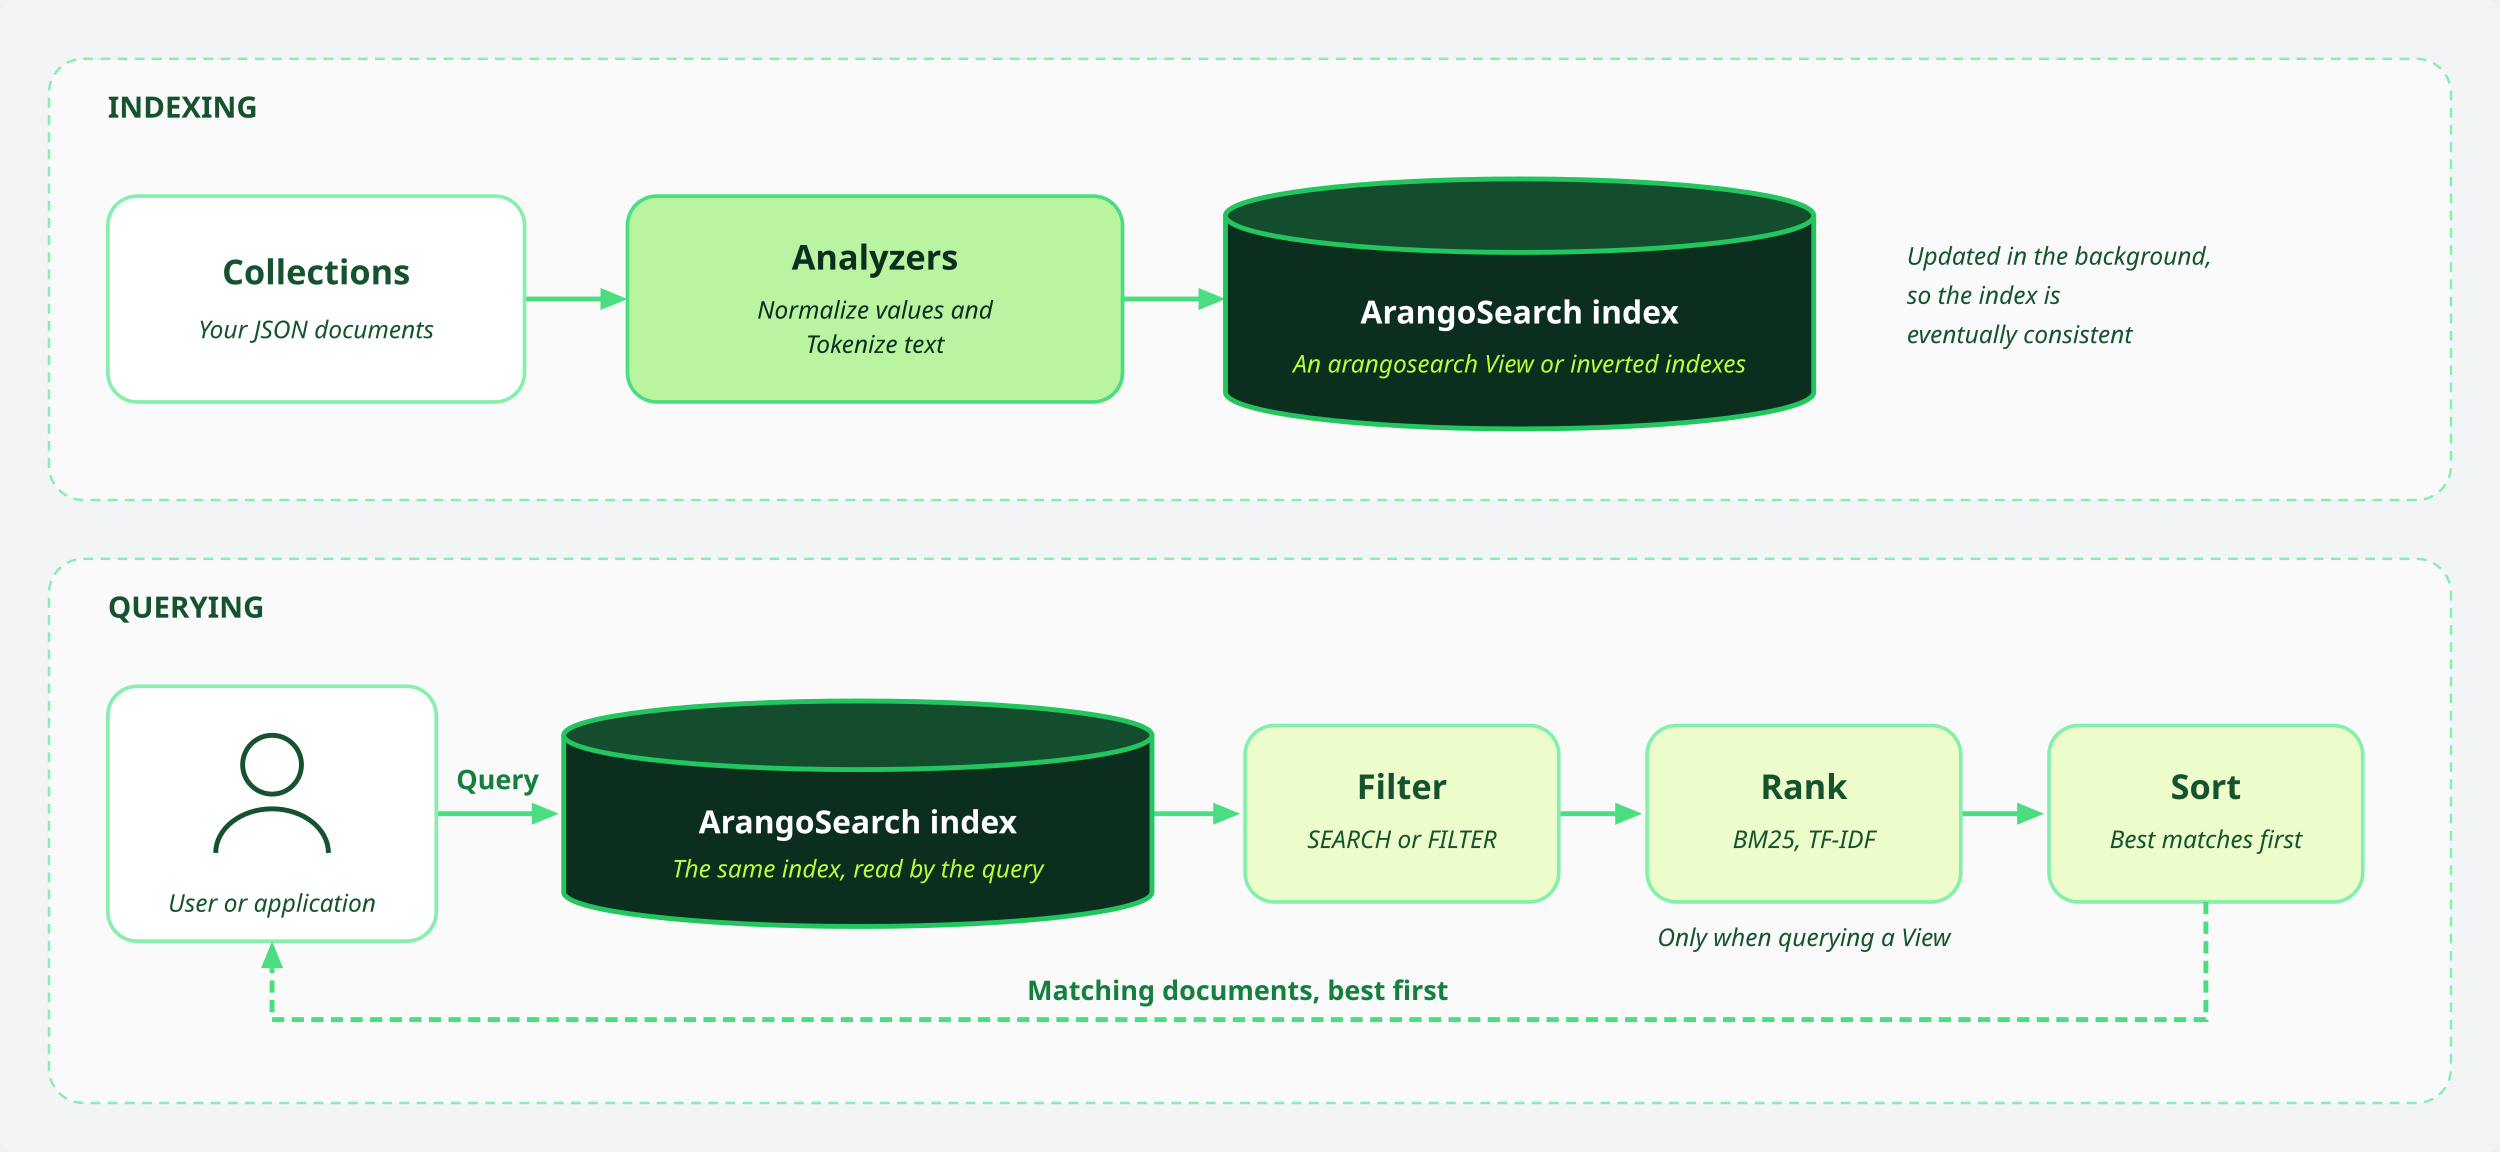
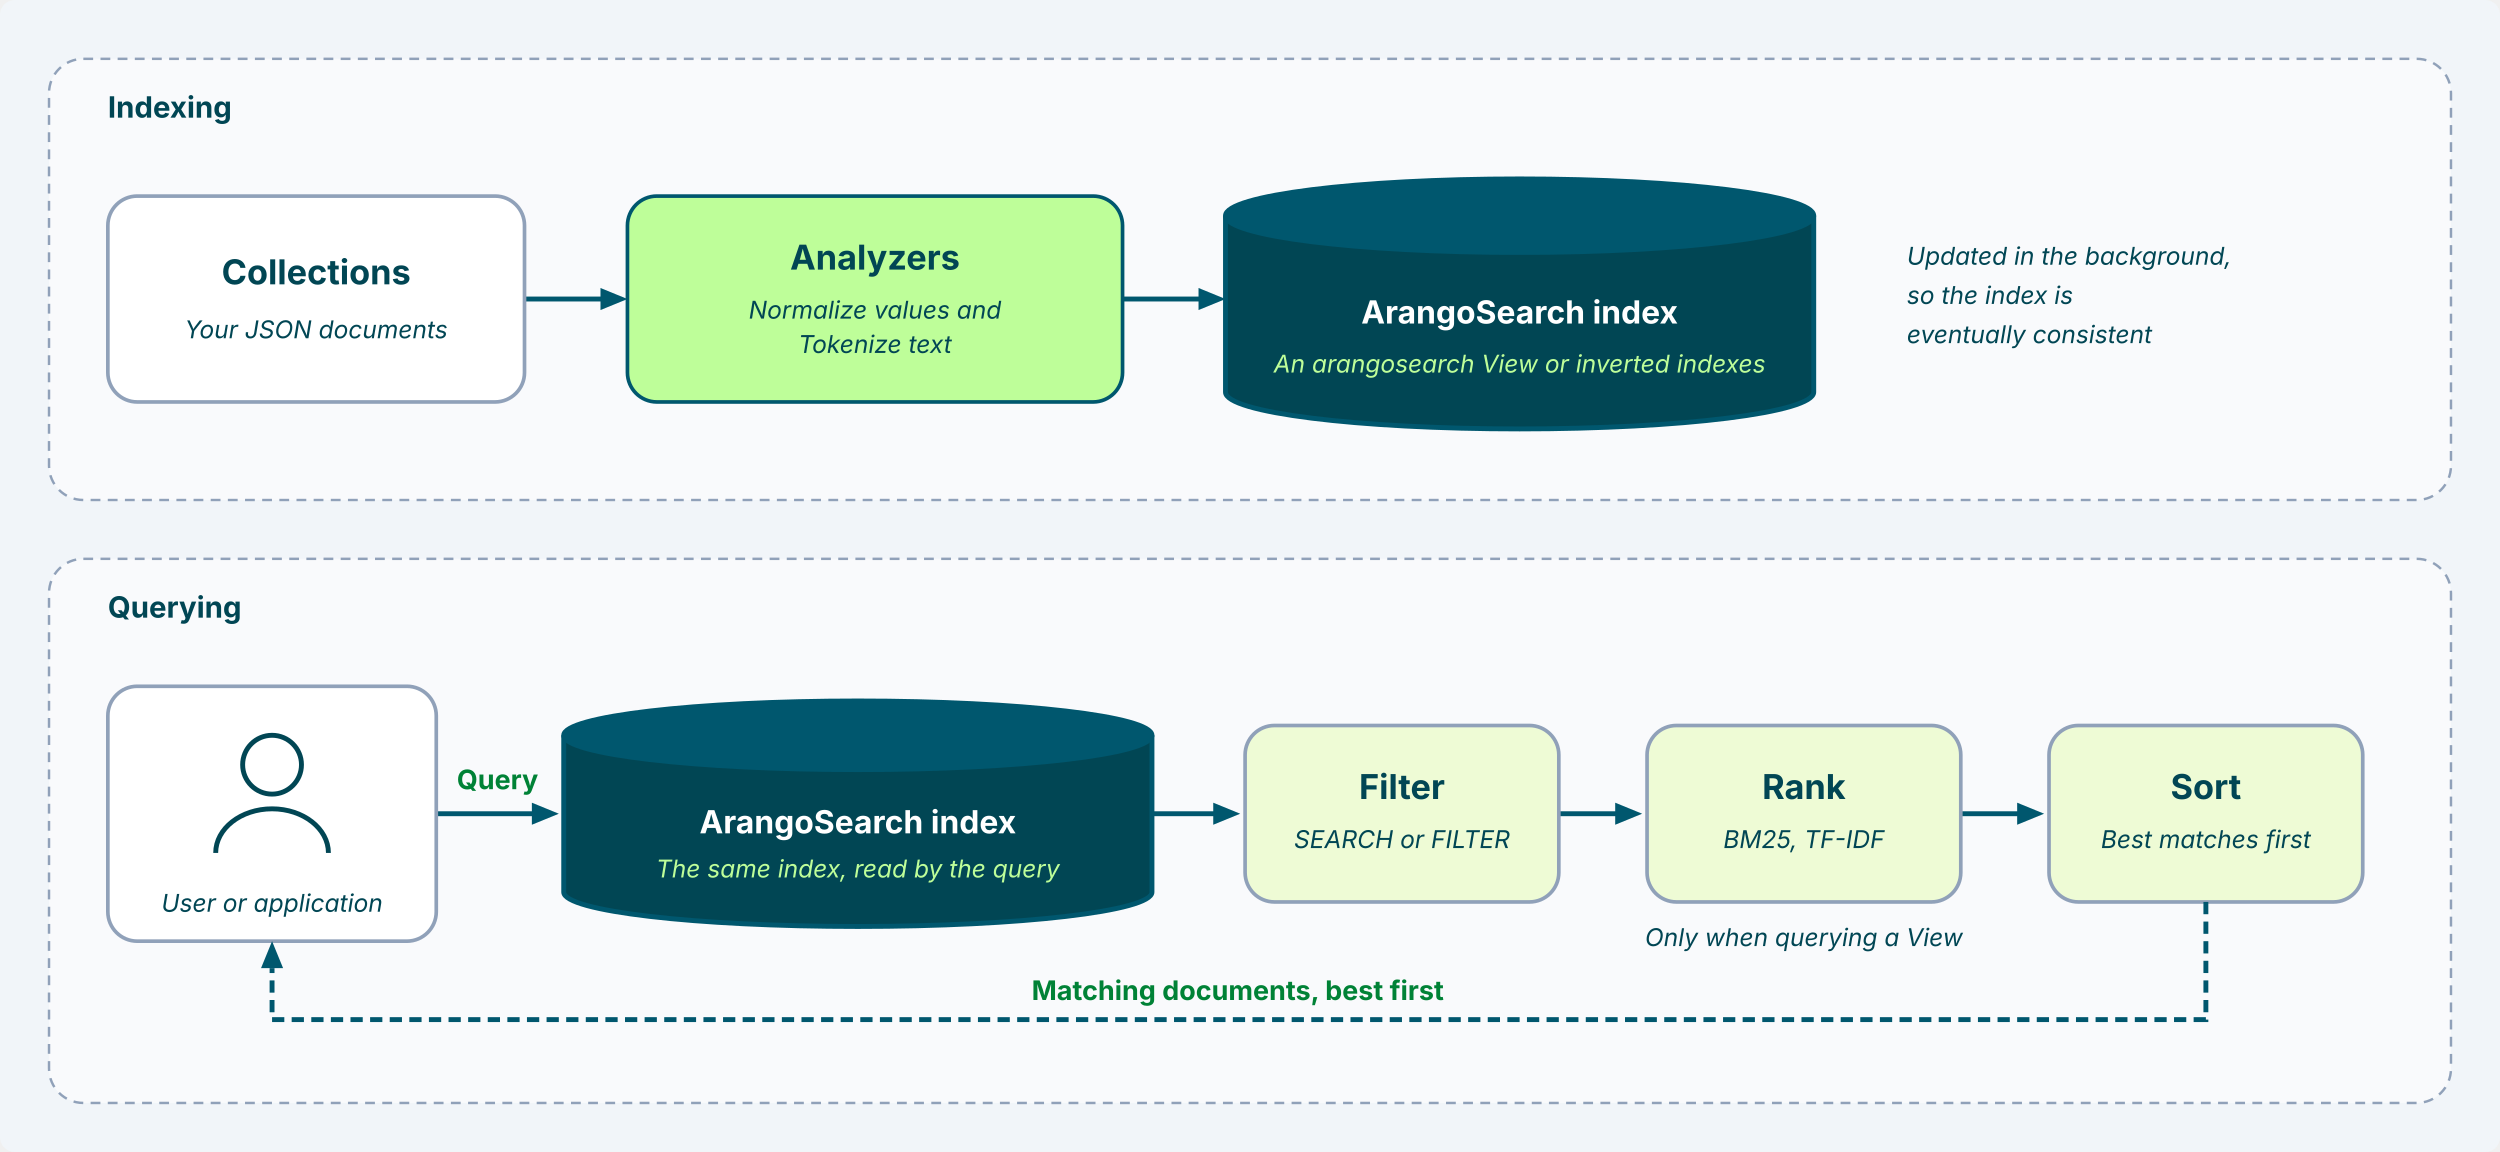
<svg xmlns="http://www.w3.org/2000/svg" viewBox="0 0 1020 470" style="display:block;width:100%;max-width:1020px;margin:0 auto">
  <style>
-     .aso .src   { fill: #ffffff; stroke: #86efac; stroke-width: 1.5; }
-     .aso .proc  { fill: #b9f5a0; stroke: #4ade80; stroke-width: 1.5; }
-     .aso .step  { fill: #ecfccb; stroke: #86efac; stroke-width: 1.5; }
-     .aso .cyl   { fill: #0b2e1e; stroke: #22c55e; stroke-width: 2; }
-     .aso .cylt  { fill: #134d2e; stroke: #22c55e; stroke-width: 2; }
-     .aso .icon  { fill: none; stroke: #14532d; stroke-width: 2; }
-     .aso .t14   { font-family: sans-serif; font-size: 14px; font-weight: bold; fill: #14532d; }
-     .aso .t14d  { font-family: sans-serif; font-size: 14px; font-weight: bold; fill: #0b2e1e; }
-     .aso .t13w  { font-family: sans-serif; font-size: 13px; font-weight: bold; fill: #ffffff; }
-     .aso .t10   { font-family: sans-serif; font-size: 10px; font-style: italic; fill: #14532d; }
-     .aso .t10d  { font-family: sans-serif; font-size: 10px; font-style: italic; fill: #0b2e1e; }
-     .aso .t10y  { font-family: sans-serif; font-size: 10px; font-style: italic; fill: #b9ff38; }
-     .aso .flow  { font-family: sans-serif; font-size: 11px; font-weight: bold; fill: #15803d; }
-     .aso .lane  { font-family: sans-serif; font-size: 12px; font-weight: bold; fill: #14532d; }
-     .aso .card:hover .src  { fill: #dcfce7; stroke: #22c55e; }
-     .aso .card:hover .proc { fill: #ffffff; stroke: #22c55e; }
-     .aso .card:hover .step { fill: #d9f99d; stroke: #22c55e; }
-     .aso .card:hover .cyl  { fill: #134d2e; stroke: #b9ff38; }
-     .aso .card:hover .cylt { fill: #1a5e38; stroke: #b9ff38; }
+     .aso .src   { fill: #ffffff; stroke: #90a1b9; stroke-width: 1.5; }
+     .aso .proc  { fill: #befe99; stroke: #00576e; stroke-width: 1.5; }
+     .aso .step  { fill: #eefbd5; stroke: #90a1b9; stroke-width: 1.5; }
+     .aso .cyl   { fill: #014654; stroke: #00576e; stroke-width: 2; }
+     .aso .cylt  { fill: #00576e; stroke: #00576e; stroke-width: 2; }
+     .aso .icon  { fill: none; stroke: #014654; stroke-width: 2; }
+     .aso .t14   { font-family: Inter, -apple-system, BlinkMacSystemFont, 'Segoe UI', Helvetica, Arial, sans-serif; font-size: 14px; font-weight: bold; fill: #014654; }
+     .aso .t14d  { font-family: Inter, -apple-system, BlinkMacSystemFont, 'Segoe UI', Helvetica, Arial, sans-serif; font-size: 14px; font-weight: bold; fill: #014654; }
+     .aso .t13w  { font-family: Inter, -apple-system, BlinkMacSystemFont, 'Segoe UI', Helvetica, Arial, sans-serif; font-size: 13px; font-weight: bold; fill: #ffffff; }
+     .aso .t10   { font-family: Inter, -apple-system, BlinkMacSystemFont, 'Segoe UI', Helvetica, Arial, sans-serif; font-size: 10px; font-style: italic; fill: #014654; }
+     .aso .t10d  { font-family: Inter, -apple-system, BlinkMacSystemFont, 'Segoe UI', Helvetica, Arial, sans-serif; font-size: 10px; font-style: italic; fill: #014654; }
+     .aso .t10y  { font-family: Inter, -apple-system, BlinkMacSystemFont, 'Segoe UI', Helvetica, Arial, sans-serif; font-size: 10px; font-style: italic; fill: #befe99; }
+     .aso .flow  { font-family: Inter, -apple-system, BlinkMacSystemFont, 'Segoe UI', Helvetica, Arial, sans-serif; font-size: 11px; font-weight: bold; fill: #008236; }
+     .aso .lane  { font-family: Inter, -apple-system, BlinkMacSystemFont, 'Segoe UI', Helvetica, Arial, sans-serif; font-size: 12px; font-weight: bold; fill: #014654; }
+     .aso .card:hover .src  { fill: #eefbd5; stroke: #00576e; }
+     .aso .card:hover .proc { fill: #ffffff; stroke: #00576e; }
+     .aso .card:hover .step { fill: #eefbd5; stroke: #00576e; }
+     .aso .card:hover .cyl  { fill: #00576e; stroke: #befe99; }
+     .aso .card:hover .cylt { fill: #06838a; stroke: #befe99; }
  </style>
  <g class="aso">
-     <rect width="1020" height="470" fill="#f3f4f6" rx="6" />
-     <rect x="20" y="24" width="980" height="180" rx="14" fill="#ffffff" fill-opacity="0.55" stroke="#86efac" stroke-width="1" stroke-dasharray="4 3" />
-     <text x="44" y="48" class="lane">INDEXING</text>
-     <path d="M 214 122 L 246 122" stroke="#4ade80" stroke-width="2" fill="none" />
-     <polygon points="256,122 245,117.5 245,126.5" fill="#4ade80" />
-     <path d="M 458 122 L 490 122" stroke="#4ade80" stroke-width="2" fill="none" />
-     <polygon points="500,122 489,117.5 489,126.5" fill="#4ade80" />
+     <rect width="1020" height="470" fill="#f1f5f9" rx="6" />
+     <rect x="20" y="24" width="980" height="180" rx="14" fill="#ffffff" fill-opacity="0.55" stroke="#90a1b9" stroke-width="1" stroke-dasharray="4 3" />
+     <text x="44" y="48" class="lane">Indexing</text>
+     <path d="M 214 122 L 246 122" stroke="#00576e" stroke-width="2" fill="none" />
+     <polygon points="256,122 245,117.5 245,126.5" fill="#00576e" />
+     <path d="M 458 122 L 490 122" stroke="#00576e" stroke-width="2" fill="none" />
+     <polygon points="500,122 489,117.5 489,126.5" fill="#00576e" />
    <g class="card">
      <rect x="44" y="80" width="170" height="84" rx="12" class="src" />
      <text x="129" y="116" text-anchor="middle" class="t14">Collections</text>
      <text x="129" y="138" text-anchor="middle" class="t10">Your JSON documents</text>
    </g>
    <g class="card">
      <rect x="256" y="80" width="202" height="84" rx="12" class="proc" />
      <text x="357" y="110" text-anchor="middle" class="t14d">Analyzers</text>
      <text x="357" y="130" text-anchor="middle" class="t10d">Normalize values and</text>
      <text x="357" y="144" text-anchor="middle" class="t10d">Tokenize text</text>
    </g>
    <g class="card">
      <path d="M 500 88 L 500 160 A 120 15 0 0 0 740 160 L 740 88" class="cyl" />
      <ellipse cx="620" cy="88" rx="120" ry="15" class="cylt" />
      <text x="620" y="132" text-anchor="middle" class="t13w">ArangoSearch index</text>
      <text x="620" y="152" text-anchor="middle" class="t10y">An arangosearch View or inverted indexes</text>
    </g>
    <text x="778" y="108" class="t10">Updated in the background,</text>
    <text x="778" y="124" class="t10">so the index is</text>
    <text x="778" y="140" class="t10">eventually consistent</text>
-     <rect x="20" y="228" width="980" height="222" rx="14" fill="#ffffff" fill-opacity="0.55" stroke="#86efac" stroke-width="1" stroke-dasharray="4 3" />
-     <text x="44" y="252" class="lane">QUERYING</text>
-     <path d="M 178 332 L 218 332" stroke="#4ade80" stroke-width="2" fill="none" />
-     <polygon points="228,332 217,327.5 217,336.5" fill="#4ade80" />
+     <rect x="20" y="228" width="980" height="222" rx="14" fill="#ffffff" fill-opacity="0.55" stroke="#90a1b9" stroke-width="1" stroke-dasharray="4 3" />
+     <text x="44" y="252" class="lane">Querying</text>
+     <path d="M 178 332 L 218 332" stroke="#00576e" stroke-width="2" fill="none" />
+     <polygon points="228,332 217,327.5 217,336.5" fill="#00576e" />
    <text x="203" y="322" text-anchor="middle" class="flow">Query</text>
-     <path d="M 470 332 L 496 332" stroke="#4ade80" stroke-width="2" fill="none" />
-     <polygon points="506,332 495,327.5 495,336.5" fill="#4ade80" />
-     <path d="M 636 332 L 660 332" stroke="#4ade80" stroke-width="2" fill="none" />
-     <polygon points="670,332 659,327.5 659,336.5" fill="#4ade80" />
-     <path d="M 800 332 L 824 332" stroke="#4ade80" stroke-width="2" fill="none" />
-     <polygon points="834,332 823,327.5 823,336.5" fill="#4ade80" />
+     <path d="M 470 332 L 496 332" stroke="#00576e" stroke-width="2" fill="none" />
+     <polygon points="506,332 495,327.5 495,336.5" fill="#00576e" />
+     <path d="M 636 332 L 660 332" stroke="#00576e" stroke-width="2" fill="none" />
+     <polygon points="670,332 659,327.5 659,336.5" fill="#00576e" />
+     <path d="M 800 332 L 824 332" stroke="#00576e" stroke-width="2" fill="none" />
+     <polygon points="834,332 823,327.5 823,336.5" fill="#00576e" />
    <g class="card">
      <rect x="44" y="280" width="134" height="104" rx="12" class="src" />
      <circle cx="111" cy="312" r="12" class="icon" />
      <path d="M 88 348 A 23 18 0 0 1 134 348" class="icon" />
      <text x="111" y="372" text-anchor="middle" class="t10">User or application</text>
    </g>
    <g class="card">
      <path d="M 230 300 L 230 364 A 120 14 0 0 0 470 364 L 470 300" class="cyl" />
      <ellipse cx="350" cy="300" rx="120" ry="14" class="cylt" />
      <text x="350" y="340" text-anchor="middle" class="t13w">ArangoSearch index</text>
      <text x="350" y="358" text-anchor="middle" class="t10y">The same index, read by the query</text>
    </g>
    <g class="card">
      <rect x="508" y="296" width="128" height="72" rx="12" class="step" />
      <text x="572" y="326" text-anchor="middle" class="t14">Filter</text>
      <text x="572" y="346" text-anchor="middle" class="t10">SEARCH or FILTER</text>
    </g>
    <g class="card">
      <rect x="672" y="296" width="128" height="72" rx="12" class="step" />
      <text x="736" y="326" text-anchor="middle" class="t14">Rank</text>
      <text x="736" y="346" text-anchor="middle" class="t10">BM25, TF-IDF</text>
    </g>
    <g class="card">
      <rect x="836" y="296" width="128" height="72" rx="12" class="step" />
      <text x="900" y="326" text-anchor="middle" class="t14">Sort</text>
      <text x="900" y="346" text-anchor="middle" class="t10">Best matches first</text>
    </g>
    <text x="736" y="386" text-anchor="middle" class="t10">Only when querying a View</text>
-     <path d="M 900 368 L 900 416 L 111 416 L 111 395" stroke="#4ade80" stroke-width="2" fill="none" stroke-dasharray="5 3" />
-     <polygon points="111,384 106.5,395 115.5,395" fill="#4ade80" />
+     <path d="M 900 368 L 900 416 L 111 416 L 111 395" stroke="#00576e" stroke-width="2" fill="none" stroke-dasharray="5 3" />
+     <polygon points="111,384 106.5,395 115.5,395" fill="#00576e" />
    <text x="505" y="408" text-anchor="middle" class="flow">Matching documents, best first</text>
  </g>
</svg>
